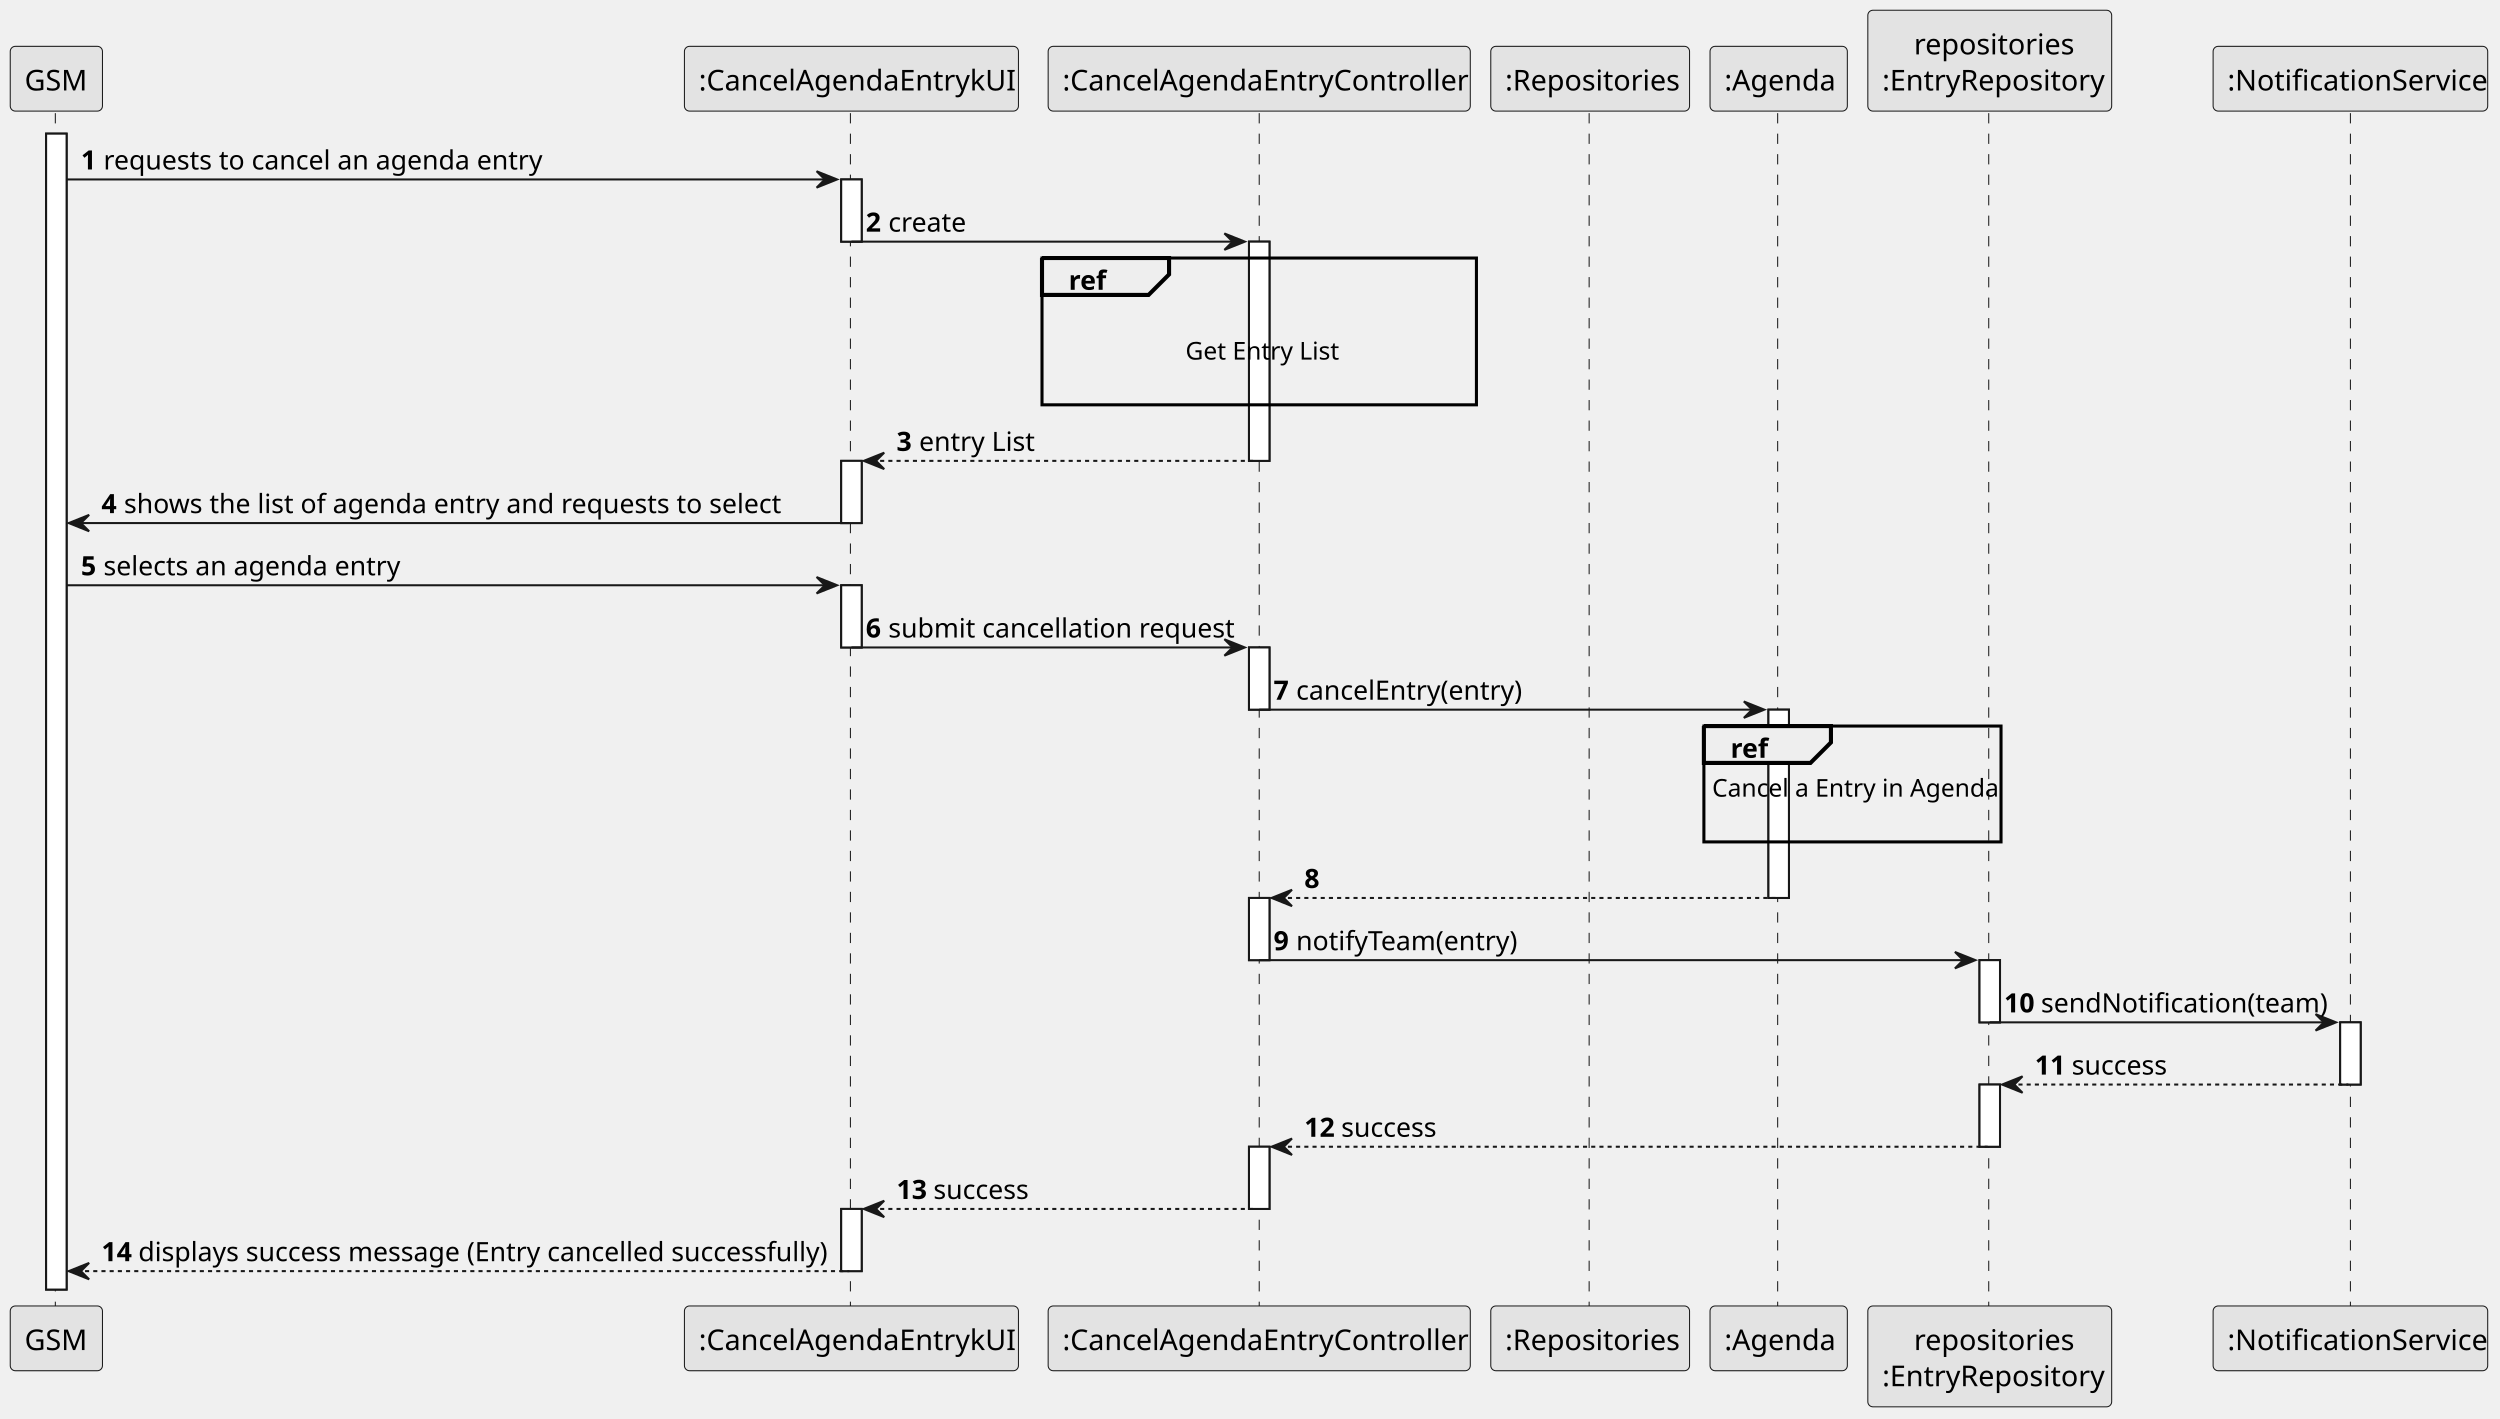
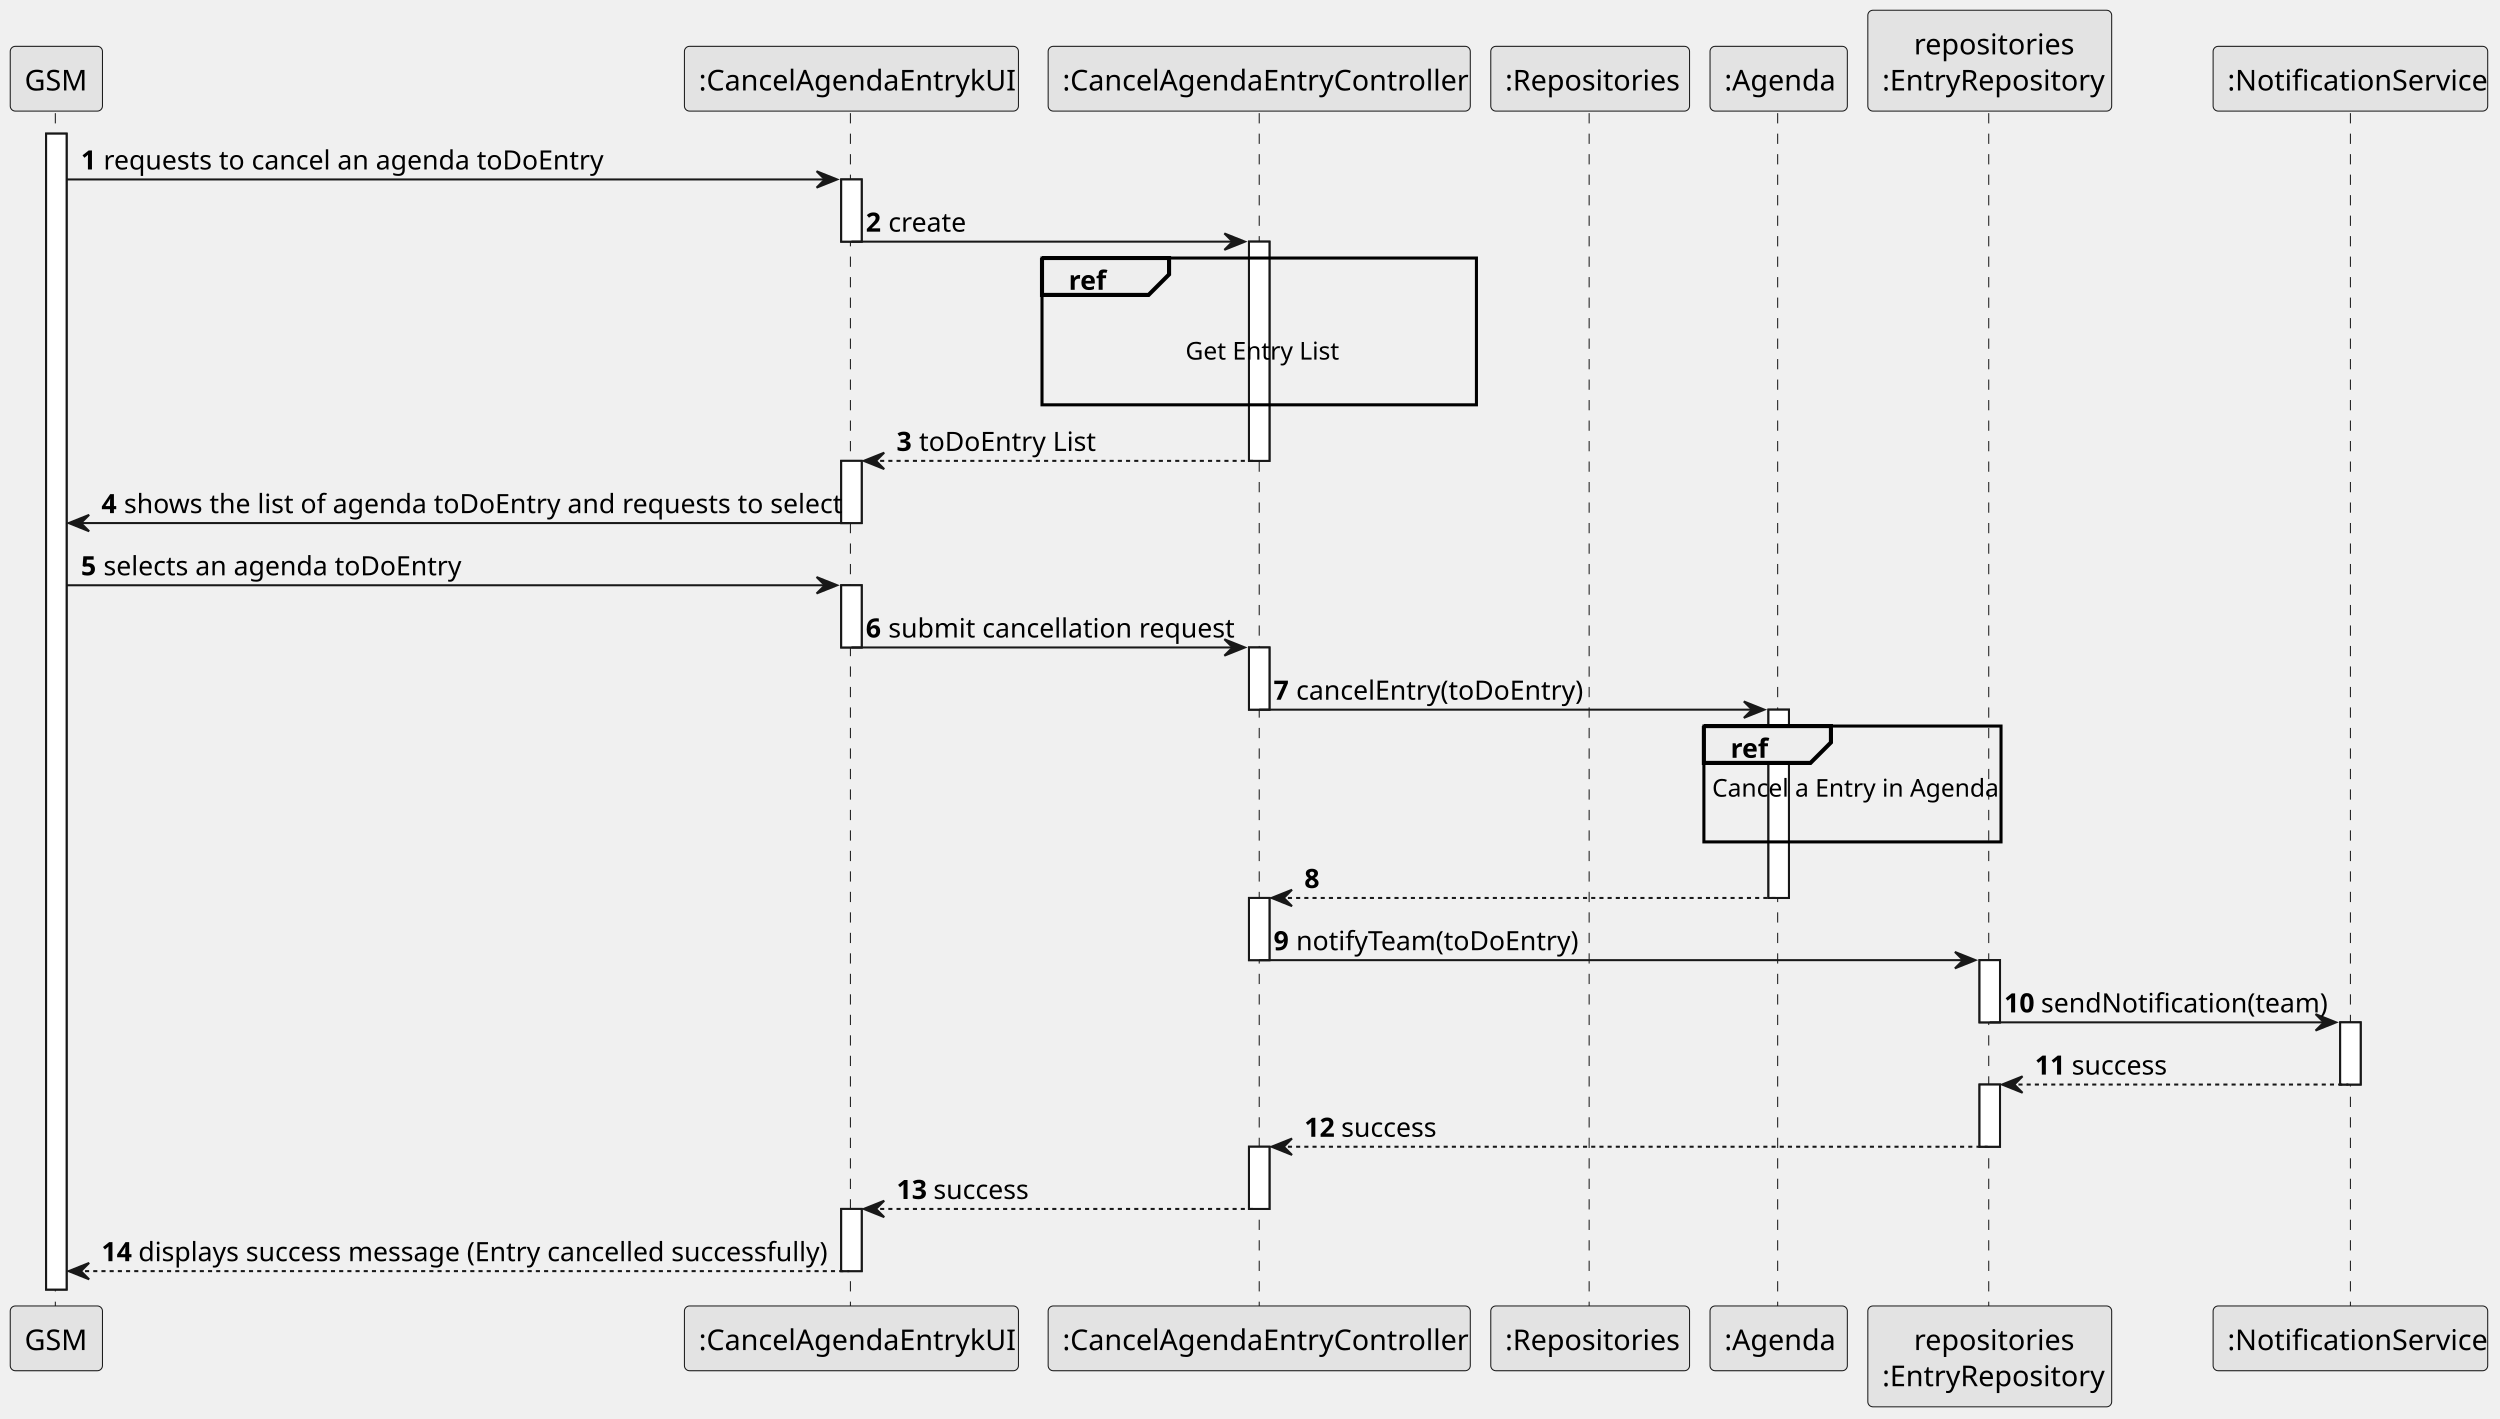
<svg xmlns="http://www.w3.org/2000/svg" contentStyleType="text/css" height="692px" preserveAspectRatio="none" style="width:1220px;height:692px;background:#FFFFFF;" version="1.1" viewBox="0 0 1220 692" width="1220px" zoomAndPan="magnify">
  <defs />
  <g>
    <rect fill="#FFFFFF" height="564.094" style="stroke:#181818;stroke-width:1.0;" width="10" x="22.5" y="65.219" />
    <rect fill="#FFFFFF" height="30.352" style="stroke:#181818;stroke-width:1.0;" width="10" x="410.5" y="87.57" />
    <rect fill="#FFFFFF" height="30.352" style="stroke:#181818;stroke-width:1.0;" width="10" x="410.5" y="224.906" />
    <rect fill="#FFFFFF" height="30.352" style="stroke:#181818;stroke-width:1.0;" width="10" x="410.5" y="285.609" />
    <rect fill="#FFFFFF" height="30.352" style="stroke:#181818;stroke-width:1.0;" width="10" x="410.5" y="589.961" />
    <rect fill="#FFFFFF" height="106.984" style="stroke:#181818;stroke-width:1.0;" width="10" x="609.5" y="117.922" />
    <rect fill="#FFFFFF" height="30.352" style="stroke:#181818;stroke-width:1.0;" width="10" x="609.5" y="315.961" />
    <rect fill="#FFFFFF" height="30.352" style="stroke:#181818;stroke-width:1.0;" width="10" x="609.5" y="438.203" />
    <rect fill="#FFFFFF" height="30.352" style="stroke:#181818;stroke-width:1.0;" width="10" x="609.5" y="559.609" />
    <rect fill="#FFFFFF" height="91.891" style="stroke:#181818;stroke-width:1.0;" width="10" x="863" y="346.312" />
    <rect fill="#FFFFFF" height="30.352" style="stroke:#181818;stroke-width:1.0;" width="10" x="966" y="468.555" />
    <rect fill="#FFFFFF" height="30.352" style="stroke:#181818;stroke-width:1.0;" width="10" x="966" y="529.258" />
    <rect fill="#FFFFFF" height="30.352" style="stroke:#181818;stroke-width:1.0;" width="10" x="1142" y="498.906" />
    <line style="stroke:#181818;stroke-width:0.5;stroke-dasharray:5.0,5.0;" x1="27" x2="27" y1="55.219" y2="638.312" />
    <line style="stroke:#181818;stroke-width:0.5;stroke-dasharray:5.0,5.0;" x1="415" x2="415" y1="55.219" y2="638.312" />
    <line style="stroke:#181818;stroke-width:0.5;stroke-dasharray:5.0,5.0;" x1="614.5" x2="614.5" y1="55.219" y2="638.312" />
    <line style="stroke:#181818;stroke-width:0.5;stroke-dasharray:5.0,5.0;" x1="775.5" x2="775.5" y1="55.219" y2="638.312" />
    <line style="stroke:#181818;stroke-width:0.5;stroke-dasharray:5.0,5.0;" x1="867.5" x2="867.5" y1="55.219" y2="638.312" />
    <line style="stroke:#181818;stroke-width:0.5;stroke-dasharray:5.0,5.0;" x1="970.5" x2="970.5" y1="55.219" y2="638.312" />
    <line style="stroke:#181818;stroke-width:0.5;stroke-dasharray:5.0,5.0;" x1="1147" x2="1147" y1="55.219" y2="638.312" />
    <rect fill="#E3E3E3" height="31.609" rx="2.5" ry="2.5" style="stroke:#181818;stroke-width:0.5;" width="45" x="5" y="22.609" />
    <text fill="#000000" font-family="sans-serif" font-size="14" lengthAdjust="spacing" textLength="31" x="12" y="44.143">GSM</text>
    <rect fill="#E3E3E3" height="31.609" rx="2.5" ry="2.5" style="stroke:#181818;stroke-width:0.5;" width="45" x="5" y="637.312" />
    <text fill="#000000" font-family="sans-serif" font-size="14" lengthAdjust="spacing" textLength="31" x="12" y="658.846">GSM</text>
    <rect fill="#E3E3E3" height="31.609" rx="2.5" ry="2.5" style="stroke:#181818;stroke-width:0.5;" width="163" x="334" y="22.609" />
    <text fill="#000000" font-family="sans-serif" font-size="14" lengthAdjust="spacing" textLength="149" x="341" y="44.143">:CancelAgendaEntrykUI</text>
    <rect fill="#E3E3E3" height="31.609" rx="2.5" ry="2.5" style="stroke:#181818;stroke-width:0.5;" width="163" x="334" y="637.312" />
    <text fill="#000000" font-family="sans-serif" font-size="14" lengthAdjust="spacing" textLength="149" x="341" y="658.846">:CancelAgendaEntrykUI</text>
    <rect fill="#E3E3E3" height="31.609" rx="2.5" ry="2.5" style="stroke:#181818;stroke-width:0.5;" width="206" x="511.5" y="22.609" />
    <text fill="#000000" font-family="sans-serif" font-size="14" lengthAdjust="spacing" textLength="192" x="518.5" y="44.143">:CancelAgendaEntryController</text>
    <rect fill="#E3E3E3" height="31.609" rx="2.5" ry="2.5" style="stroke:#181818;stroke-width:0.5;" width="206" x="511.5" y="637.312" />
    <text fill="#000000" font-family="sans-serif" font-size="14" lengthAdjust="spacing" textLength="192" x="518.5" y="658.846">:CancelAgendaEntryController</text>
    <rect fill="#E3E3E3" height="31.609" rx="2.5" ry="2.5" style="stroke:#181818;stroke-width:0.5;" width="97" x="727.5" y="22.609" />
    <text fill="#000000" font-family="sans-serif" font-size="14" lengthAdjust="spacing" textLength="83" x="734.5" y="44.143">:Repositories</text>
    <rect fill="#E3E3E3" height="31.609" rx="2.5" ry="2.5" style="stroke:#181818;stroke-width:0.5;" width="97" x="727.5" y="637.312" />
    <text fill="#000000" font-family="sans-serif" font-size="14" lengthAdjust="spacing" textLength="83" x="734.5" y="658.846">:Repositories</text>
    <rect fill="#E3E3E3" height="31.609" rx="2.5" ry="2.5" style="stroke:#181818;stroke-width:0.5;" width="67" x="834.5" y="22.609" />
    <text fill="#000000" font-family="sans-serif" font-size="14" lengthAdjust="spacing" textLength="53" x="841.5" y="44.143">:Agenda</text>
    <rect fill="#E3E3E3" height="31.609" rx="2.5" ry="2.5" style="stroke:#181818;stroke-width:0.5;" width="67" x="834.5" y="637.312" />
    <text fill="#000000" font-family="sans-serif" font-size="14" lengthAdjust="spacing" textLength="53" x="841.5" y="658.846">:Agenda</text>
    <rect fill="#E3E3E3" height="49.219" rx="2.5" ry="2.5" style="stroke:#181818;stroke-width:0.5;" width="119" x="911.5" y="5" />
    <text fill="#000000" font-family="sans-serif" font-size="14" lengthAdjust="spacing" textLength="74" x="934" y="26.533">repositories</text>
    <text fill="#000000" font-family="sans-serif" font-size="14" lengthAdjust="spacing" textLength="105" x="918.5" y="44.143">:EntryRepository</text>
    <rect fill="#E3E3E3" height="49.219" rx="2.5" ry="2.5" style="stroke:#181818;stroke-width:0.5;" width="119" x="911.5" y="637.312" />
    <text fill="#000000" font-family="sans-serif" font-size="14" lengthAdjust="spacing" textLength="74" x="934" y="658.846">repositories</text>
    <text fill="#000000" font-family="sans-serif" font-size="14" lengthAdjust="spacing" textLength="105" x="918.5" y="676.455">:EntryRepository</text>
    <rect fill="#E3E3E3" height="31.609" rx="2.5" ry="2.5" style="stroke:#181818;stroke-width:0.5;" width="134" x="1080" y="22.609" />
    <text fill="#000000" font-family="sans-serif" font-size="14" lengthAdjust="spacing" textLength="120" x="1087" y="44.143">:NotificationService</text>
    <rect fill="#E3E3E3" height="31.609" rx="2.5" ry="2.5" style="stroke:#181818;stroke-width:0.5;" width="134" x="1080" y="637.312" />
    <text fill="#000000" font-family="sans-serif" font-size="14" lengthAdjust="spacing" textLength="120" x="1087" y="658.846">:NotificationService</text>
    <rect fill="#FFFFFF" height="564.094" style="stroke:#181818;stroke-width:1.0;" width="10" x="22.5" y="65.219" />
    <rect fill="#FFFFFF" height="30.352" style="stroke:#181818;stroke-width:1.0;" width="10" x="410.5" y="87.57" />
    <rect fill="#FFFFFF" height="30.352" style="stroke:#181818;stroke-width:1.0;" width="10" x="410.5" y="224.906" />
    <rect fill="#FFFFFF" height="30.352" style="stroke:#181818;stroke-width:1.0;" width="10" x="410.5" y="285.609" />
    <rect fill="#FFFFFF" height="30.352" style="stroke:#181818;stroke-width:1.0;" width="10" x="410.5" y="589.961" />
    <rect fill="#FFFFFF" height="106.984" style="stroke:#181818;stroke-width:1.0;" width="10" x="609.5" y="117.922" />
    <rect fill="#FFFFFF" height="30.352" style="stroke:#181818;stroke-width:1.0;" width="10" x="609.5" y="315.961" />
    <rect fill="#FFFFFF" height="30.352" style="stroke:#181818;stroke-width:1.0;" width="10" x="609.5" y="438.203" />
    <rect fill="#FFFFFF" height="30.352" style="stroke:#181818;stroke-width:1.0;" width="10" x="609.5" y="559.609" />
    <rect fill="#FFFFFF" height="91.891" style="stroke:#181818;stroke-width:1.0;" width="10" x="863" y="346.312" />
    <rect fill="#FFFFFF" height="30.352" style="stroke:#181818;stroke-width:1.0;" width="10" x="966" y="468.555" />
    <rect fill="#FFFFFF" height="30.352" style="stroke:#181818;stroke-width:1.0;" width="10" x="966" y="529.258" />
    <rect fill="#FFFFFF" height="30.352" style="stroke:#181818;stroke-width:1.0;" width="10" x="1142" y="498.906" />
    <polygon fill="#181818" points="398.5,83.57,408.5,87.57,398.5,91.57,402.5,87.57" style="stroke:#181818;stroke-width:1.0;" />
    <line style="stroke:#181818;stroke-width:1.0;" x1="32.5" x2="404.5" y1="87.57" y2="87.57" />
    <text fill="#000000" font-family="sans-serif" font-size="13" font-weight="bold" lengthAdjust="spacing" textLength="7" x="39.5" y="82.714">1</text>
-     <text fill="#000000" font-family="sans-serif" font-size="13" lengthAdjust="spacing" textLength="204" x="50.5" y="82.714">requests to cancel an agenda entry</text>
+     <text fill="#000000" font-family="sans-serif" font-size="13" lengthAdjust="spacing" textLength="204" x="50.5" y="82.714">requests to cancel an agenda toDoEntry</text>
    <polygon fill="#181818" points="597.5,113.922,607.5,117.922,597.5,121.922,601.5,117.922" style="stroke:#181818;stroke-width:1.0;" />
    <line style="stroke:#181818;stroke-width:1.0;" x1="415.5" x2="603.5" y1="117.922" y2="117.922" />
    <text fill="#000000" font-family="sans-serif" font-size="13" font-weight="bold" lengthAdjust="spacing" textLength="7" x="422.5" y="113.065">2</text>
    <text fill="#000000" font-family="sans-serif" font-size="13" lengthAdjust="spacing" textLength="36" x="433.5" y="113.065">create</text>
    <rect fill="none" height="71.633" style="stroke:#000000;stroke-width:1.5;" width="212" x="508.5" y="125.922" />
    <path d="M508.5,125.922 L570.5,125.922 L570.5,133.922 L560.5,143.922 L508.5,143.922 L508.5,125.922 " fill="#EEEEEE" style="stroke:#000000;stroke-width:2.0;" />
    <text fill="#000000" font-family="sans-serif" font-size="13" font-weight="bold" lengthAdjust="spacing" textLength="17" x="521.5" y="141.417">ref</text>
    <text fill="#000000" font-family="sans-serif" font-size="12" lengthAdjust="spacing" textLength="3" x="613" y="160.379"> </text>
    <text fill="#000000" font-family="sans-serif" font-size="12" lengthAdjust="spacing" textLength="72" x="578.5" y="175.473">Get Entry List</text>
    <text fill="#000000" font-family="sans-serif" font-size="12" lengthAdjust="spacing" textLength="3" x="613" y="190.566"> </text>
    <polygon fill="#181818" points="431.5,220.906,421.5,224.906,431.5,228.906,427.5,224.906" style="stroke:#181818;stroke-width:1.0;" />
    <line style="stroke:#181818;stroke-width:1.0;stroke-dasharray:2.0,2.0;" x1="425.5" x2="613.5" y1="224.906" y2="224.906" />
    <text fill="#000000" font-family="sans-serif" font-size="13" font-weight="bold" lengthAdjust="spacing" textLength="7" x="437.5" y="220.05">3</text>
-     <text fill="#000000" font-family="sans-serif" font-size="13" lengthAdjust="spacing" textLength="54" x="448.5" y="220.05">entry List</text>
+     <text fill="#000000" font-family="sans-serif" font-size="13" lengthAdjust="spacing" textLength="54" x="448.5" y="220.05">toDoEntry List</text>
    <polygon fill="#181818" points="43.5,251.258,33.5,255.258,43.5,259.258,39.5,255.258" style="stroke:#181818;stroke-width:1.0;" />
    <line style="stroke:#181818;stroke-width:1.0;" x1="37.5" x2="414.5" y1="255.258" y2="255.258" />
    <text fill="#000000" font-family="sans-serif" font-size="13" font-weight="bold" lengthAdjust="spacing" textLength="7" x="49.5" y="250.401">4</text>
-     <text fill="#000000" font-family="sans-serif" font-size="13" lengthAdjust="spacing" textLength="306" x="60.5" y="250.401">shows the list of agenda entry and requests to select</text>
+     <text fill="#000000" font-family="sans-serif" font-size="13" lengthAdjust="spacing" textLength="306" x="60.5" y="250.401">shows the list of agenda toDoEntry and requests to select</text>
    <polygon fill="#181818" points="398.5,281.609,408.5,285.609,398.5,289.609,402.5,285.609" style="stroke:#181818;stroke-width:1.0;" />
    <line style="stroke:#181818;stroke-width:1.0;" x1="32.5" x2="404.5" y1="285.609" y2="285.609" />
    <text fill="#000000" font-family="sans-serif" font-size="13" font-weight="bold" lengthAdjust="spacing" textLength="7" x="39.5" y="280.753">5</text>
-     <text fill="#000000" font-family="sans-serif" font-size="13" lengthAdjust="spacing" textLength="139" x="50.5" y="280.753">selects an agenda entry</text>
+     <text fill="#000000" font-family="sans-serif" font-size="13" lengthAdjust="spacing" textLength="139" x="50.5" y="280.753">selects an agenda toDoEntry</text>
    <polygon fill="#181818" points="597.5,311.961,607.5,315.961,597.5,319.961,601.5,315.961" style="stroke:#181818;stroke-width:1.0;" />
    <line style="stroke:#181818;stroke-width:1.0;" x1="415.5" x2="603.5" y1="315.961" y2="315.961" />
    <text fill="#000000" font-family="sans-serif" font-size="13" font-weight="bold" lengthAdjust="spacing" textLength="7" x="422.5" y="311.104">6</text>
    <text fill="#000000" font-family="sans-serif" font-size="13" lengthAdjust="spacing" textLength="159" x="433.5" y="311.104">submit cancellation request</text>
    <polygon fill="#181818" points="851,342.312,861,346.312,851,350.312,855,346.312" style="stroke:#181818;stroke-width:1.0;" />
    <line style="stroke:#181818;stroke-width:1.0;" x1="614.5" x2="857" y1="346.312" y2="346.312" />
    <text fill="#000000" font-family="sans-serif" font-size="13" font-weight="bold" lengthAdjust="spacing" textLength="7" x="621.5" y="341.456">7</text>
-     <text fill="#000000" font-family="sans-serif" font-size="13" lengthAdjust="spacing" textLength="106" x="632.5" y="341.456">cancelEntry(entry)</text>
+     <text fill="#000000" font-family="sans-serif" font-size="13" lengthAdjust="spacing" textLength="106" x="632.5" y="341.456">cancelEntry(toDoEntry)</text>
    <rect fill="none" height="56.539" style="stroke:#000000;stroke-width:1.5;" width="145" x="831.5" y="354.312" />
    <path d="M831.5,354.312 L893.5,354.312 L893.5,362.312 L883.5,372.312 L831.5,372.312 L831.5,354.312 " fill="#EEEEEE" style="stroke:#000000;stroke-width:2.0;" />
    <text fill="#000000" font-family="sans-serif" font-size="13" font-weight="bold" lengthAdjust="spacing" textLength="17" x="844.5" y="369.808">ref</text>
    <text fill="#000000" font-family="sans-serif" font-size="12" lengthAdjust="spacing" textLength="137" x="835.5" y="388.769">Cancel a Entry in Agenda</text>
    <text fill="#000000" font-family="sans-serif" font-size="12" lengthAdjust="spacing" textLength="3" x="902.5" y="403.863"> </text>
    <polygon fill="#181818" points="630.5,434.203,620.5,438.203,630.5,442.203,626.5,438.203" style="stroke:#181818;stroke-width:1.0;" />
    <line style="stroke:#181818;stroke-width:1.0;stroke-dasharray:2.0,2.0;" x1="624.5" x2="867" y1="438.203" y2="438.203" />
    <text fill="#000000" font-family="sans-serif" font-size="13" font-weight="bold" lengthAdjust="spacing" textLength="7" x="636.5" y="433.347">8</text>
    <text fill="#000000" font-family="sans-serif" font-size="13" lengthAdjust="spacing" textLength="4" x="647.5" y="433.347"> </text>
    <polygon fill="#181818" points="954,464.555,964,468.555,954,472.555,958,468.555" style="stroke:#181818;stroke-width:1.0;" />
    <line style="stroke:#181818;stroke-width:1.0;" x1="614.5" x2="960" y1="468.555" y2="468.555" />
    <text fill="#000000" font-family="sans-serif" font-size="13" font-weight="bold" lengthAdjust="spacing" textLength="7" x="621.5" y="463.698">9</text>
-     <text fill="#000000" font-family="sans-serif" font-size="13" lengthAdjust="spacing" textLength="100" x="632.5" y="463.698">notifyTeam(entry)</text>
+     <text fill="#000000" font-family="sans-serif" font-size="13" lengthAdjust="spacing" textLength="100" x="632.5" y="463.698">notifyTeam(toDoEntry)</text>
    <polygon fill="#181818" points="1130,494.906,1140,498.906,1130,502.906,1134,498.906" style="stroke:#181818;stroke-width:1.0;" />
    <line style="stroke:#181818;stroke-width:1.0;" x1="971" x2="1136" y1="498.906" y2="498.906" />
    <text fill="#000000" font-family="sans-serif" font-size="13" font-weight="bold" lengthAdjust="spacing" textLength="14" x="978" y="494.05">10</text>
    <text fill="#000000" font-family="sans-serif" font-size="13" lengthAdjust="spacing" textLength="129" x="996" y="494.05">sendNotification(team)</text>
    <polygon fill="#181818" points="987,525.258,977,529.258,987,533.258,983,529.258" style="stroke:#181818;stroke-width:1.0;" />
    <line style="stroke:#181818;stroke-width:1.0;stroke-dasharray:2.0,2.0;" x1="981" x2="1146" y1="529.258" y2="529.258" />
    <text fill="#000000" font-family="sans-serif" font-size="13" font-weight="bold" lengthAdjust="spacing" textLength="14" x="993" y="524.401">11</text>
    <text fill="#000000" font-family="sans-serif" font-size="13" lengthAdjust="spacing" textLength="49" x="1011" y="524.401">success</text>
    <polygon fill="#181818" points="630.5,555.609,620.5,559.609,630.5,563.609,626.5,559.609" style="stroke:#181818;stroke-width:1.0;" />
    <line style="stroke:#181818;stroke-width:1.0;stroke-dasharray:2.0,2.0;" x1="624.5" x2="970" y1="559.609" y2="559.609" />
    <text fill="#000000" font-family="sans-serif" font-size="13" font-weight="bold" lengthAdjust="spacing" textLength="14" x="636.5" y="554.753">12</text>
    <text fill="#000000" font-family="sans-serif" font-size="13" lengthAdjust="spacing" textLength="49" x="654.5" y="554.753">success</text>
    <polygon fill="#181818" points="431.5,585.961,421.5,589.961,431.5,593.961,427.5,589.961" style="stroke:#181818;stroke-width:1.0;" />
    <line style="stroke:#181818;stroke-width:1.0;stroke-dasharray:2.0,2.0;" x1="425.5" x2="613.5" y1="589.961" y2="589.961" />
    <text fill="#000000" font-family="sans-serif" font-size="13" font-weight="bold" lengthAdjust="spacing" textLength="14" x="437.5" y="585.105">13</text>
    <text fill="#000000" font-family="sans-serif" font-size="13" lengthAdjust="spacing" textLength="49" x="455.5" y="585.105">success</text>
    <polygon fill="#181818" points="43.5,616.312,33.5,620.312,43.5,624.312,39.5,620.312" style="stroke:#181818;stroke-width:1.0;" />
    <line style="stroke:#181818;stroke-width:1.0;stroke-dasharray:2.0,2.0;" x1="37.5" x2="414.5" y1="620.312" y2="620.312" />
    <text fill="#000000" font-family="sans-serif" font-size="13" font-weight="bold" lengthAdjust="spacing" textLength="14" x="49.5" y="615.456">14</text>
    <text fill="#000000" font-family="sans-serif" font-size="13" lengthAdjust="spacing" textLength="336" x="67.5" y="615.456">displays success message (Entry cancelled successfully)</text>
  </g>
</svg>
